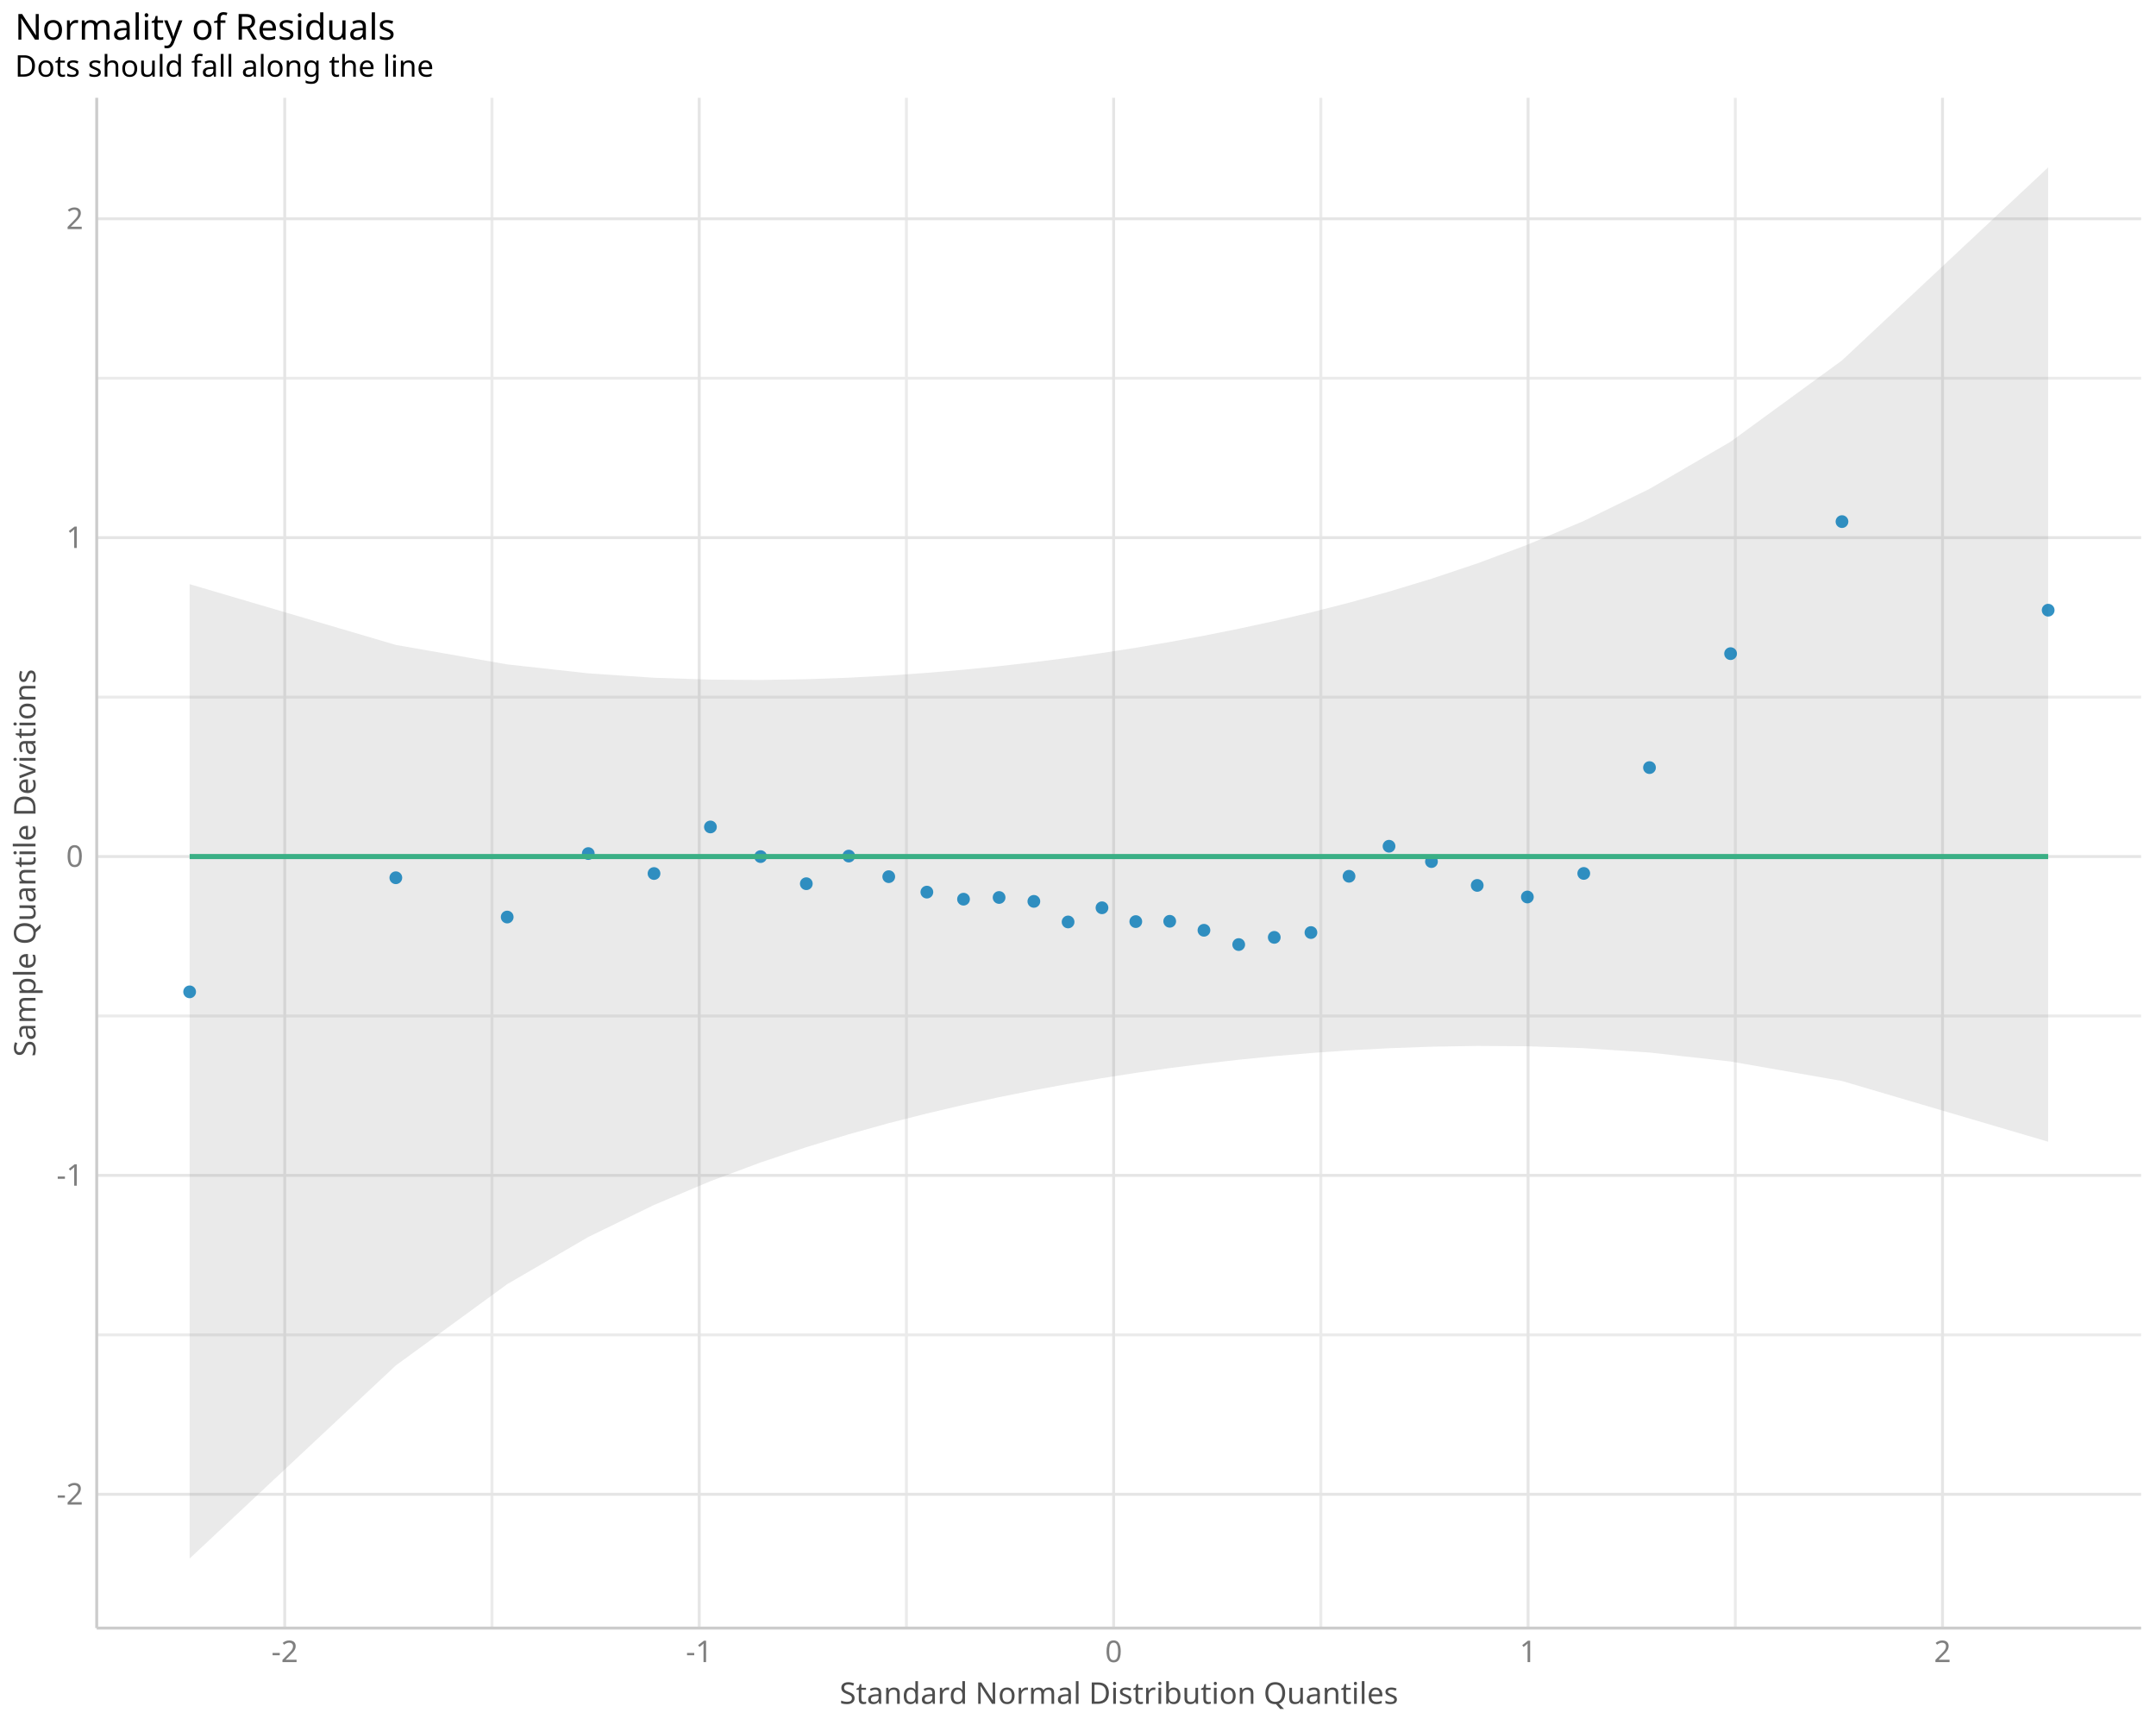
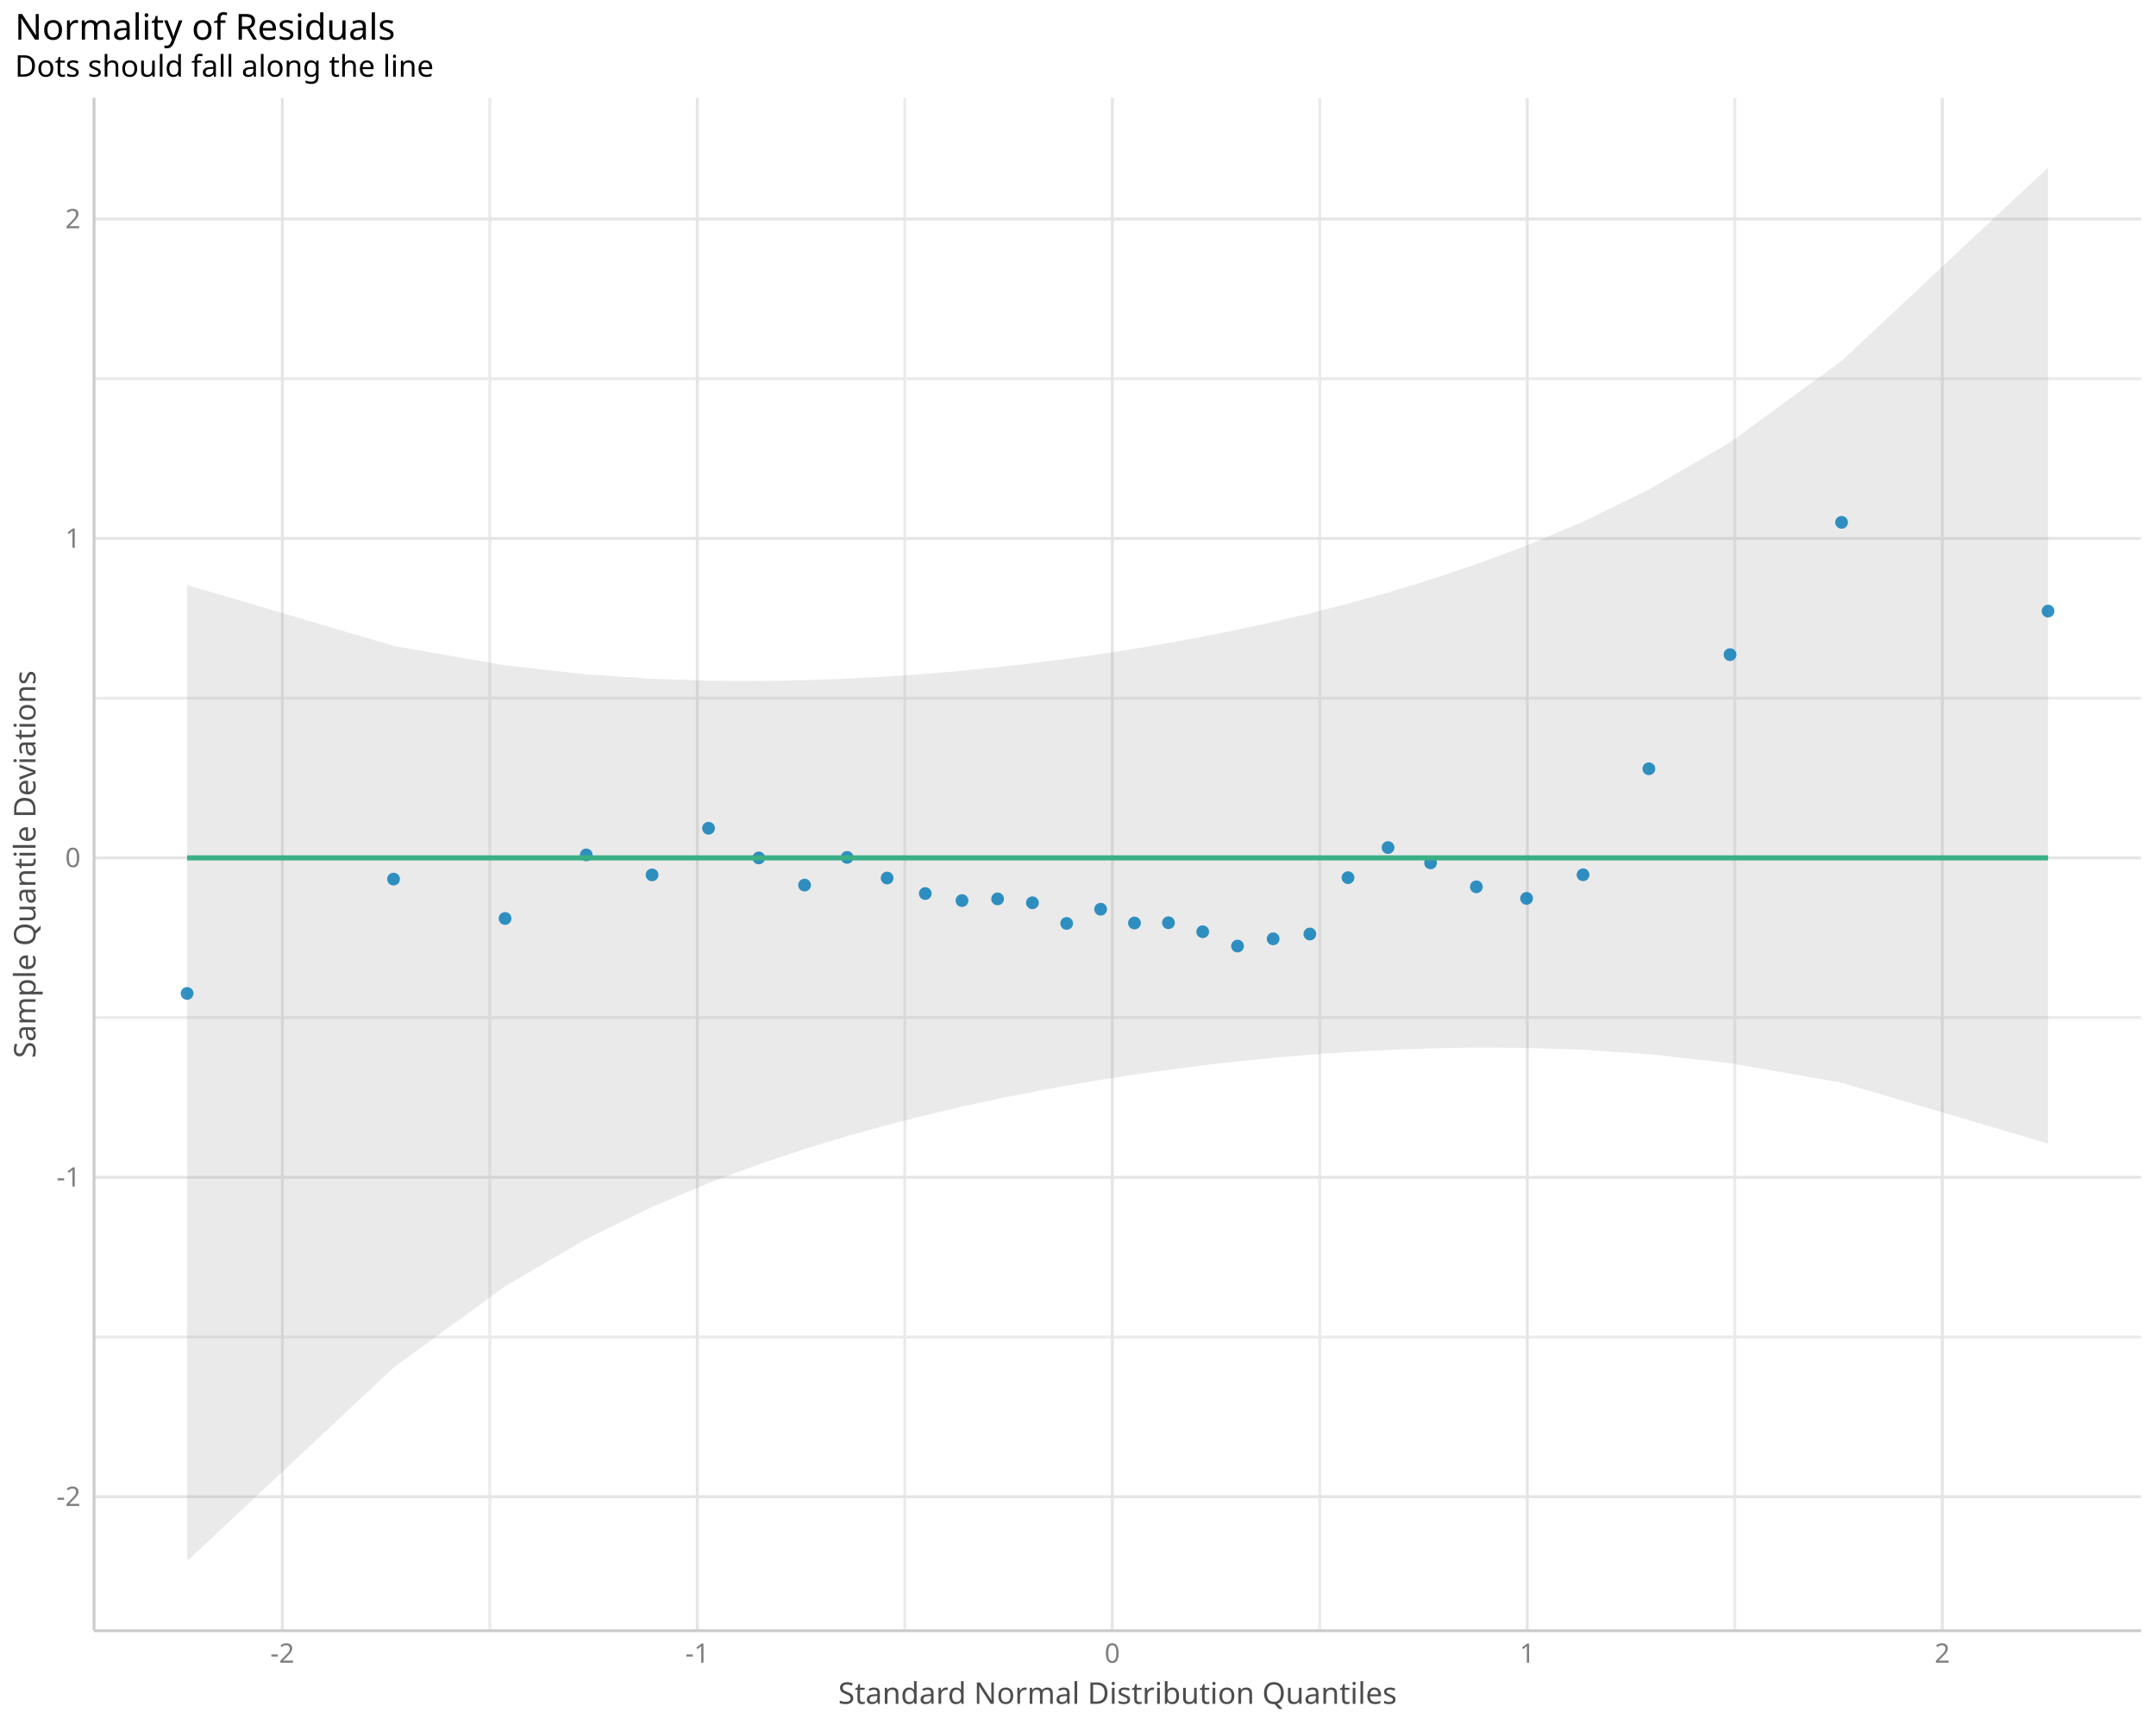
<svg xmlns="http://www.w3.org/2000/svg" class="svglite" data-engine-version="2.0" width="720.00pt" height="576.00pt" viewBox="0 0 720.00 576.00">
  <defs>
    <style type="text/css">
    .svglite line, .svglite polyline, .svglite polygon, .svglite path, .svglite rect, .svglite circle {
      fill: none;
      stroke: #000000;
      stroke-linecap: round;
      stroke-linejoin: round;
      stroke-miterlimit: 10.00;
    }
  </style>
  </defs>
  <rect width="100%" height="100%" style="stroke: none; fill: #FFFFFF;" />
  <defs>
    <clipPath id="cpMC4wMHw3MjAuMDB8MC4wMHw1NzYuMDA=">
      <rect x="0.00" y="0.00" width="720.00" height="576.00" />
    </clipPath>
  </defs>
  <g clip-path="url(#cpMC4wMHw3MjAuMDB8MC4wMHw1NzYuMDA=)">
-     <rect x="0.00" y="0.00" width="720.00" height="576.00" style="stroke-width: 0.97; stroke: #FFFFFF; fill: #FFFFFF;" />
+     <rect x="0" y="0.00" width="720.00" height="576.00" style="stroke-width: 0.97; stroke: #FFFFFF; fill: #FFFFFF;" />
  </g>
  <defs>
-     <clipPath id="cpMzIuMzB8NzE1LjAyfDMyLjY2fDU0My42NA==">
-       <rect x="32.30" y="32.66" width="682.72" height="510.98" />
+     <clipPath id="cpMzEuNDF8NzE1LjAyfDMyLjY2fDU0NC41Mw==">
+       <rect x="31.41" y="32.66" width="683.61" height="511.87" />
    </clipPath>
  </defs>
-   <g clip-path="url(#cpMzIuMzB8NzE1LjAyfDMyLjY2fDU0My42NA==)">
-     <rect x="32.30" y="32.66" width="682.72" height="510.98" style="stroke-width: 0.97; stroke: none; fill: #FFFFFF;" />
-     <polyline points="32.30,445.72 715.02,445.72 " style="stroke-width: 0.97; stroke: #EBEBEB; stroke-linecap: butt;" />
-     <polyline points="32.30,339.24 715.02,339.24 " style="stroke-width: 0.97; stroke: #EBEBEB; stroke-linecap: butt;" />
-     <polyline points="32.30,232.77 715.02,232.77 " style="stroke-width: 0.97; stroke: #EBEBEB; stroke-linecap: butt;" />
-     <polyline points="32.30,126.30 715.02,126.30 " style="stroke-width: 0.97; stroke: #EBEBEB; stroke-linecap: butt;" />
-     <polyline points="164.29,543.64 164.29,32.66 " style="stroke-width: 0.97; stroke: #EBEBEB; stroke-linecap: butt;" />
-     <polyline points="302.70,543.64 302.70,32.66 " style="stroke-width: 0.97; stroke: #EBEBEB; stroke-linecap: butt;" />
-     <polyline points="441.10,543.64 441.10,32.66 " style="stroke-width: 0.97; stroke: #EBEBEB; stroke-linecap: butt;" />
-     <polyline points="579.51,543.64 579.51,32.66 " style="stroke-width: 0.97; stroke: #EBEBEB; stroke-linecap: butt;" />
-     <polyline points="32.30,498.96 715.02,498.96 " style="stroke-width: 0.97; stroke: #E5E5E5; stroke-linecap: butt;" />
-     <polyline points="32.30,392.48 715.02,392.48 " style="stroke-width: 0.97; stroke: #E5E5E5; stroke-linecap: butt;" />
-     <polyline points="32.30,286.01 715.02,286.01 " style="stroke-width: 0.97; stroke: #E5E5E5; stroke-linecap: butt;" />
-     <polyline points="32.30,179.53 715.02,179.53 " style="stroke-width: 0.97; stroke: #E5E5E5; stroke-linecap: butt;" />
-     <polyline points="32.30,73.06 715.02,73.06 " style="stroke-width: 0.97; stroke: #E5E5E5; stroke-linecap: butt;" />
-     <polyline points="95.09,543.64 95.09,32.66 " style="stroke-width: 0.97; stroke: #E5E5E5; stroke-linecap: butt;" />
-     <polyline points="233.50,543.64 233.50,32.66 " style="stroke-width: 0.97; stroke: #E5E5E5; stroke-linecap: butt;" />
-     <polyline points="371.90,543.64 371.90,32.66 " style="stroke-width: 0.97; stroke: #E5E5E5; stroke-linecap: butt;" />
-     <polyline points="510.31,543.64 510.31,32.66 " style="stroke-width: 0.97; stroke: #E5E5E5; stroke-linecap: butt;" />
-     <polyline points="648.71,543.64 648.71,32.66 " style="stroke-width: 0.97; stroke: #E5E5E5; stroke-linecap: butt;" />
-     <polygon points="63.33,195.06 132.19,215.35 169.38,221.85 196.46,224.84 218.41,226.31 237.25,226.94 254.00,227.05 269.27,226.80 283.45,226.29 296.80,225.57 309.53,224.67 321.77,223.63 333.65,222.44 345.26,221.11 356.69,219.65 368.01,218.05 379.30,216.29 390.63,214.37 402.06,212.26 413.67,209.94 425.54,207.37 437.79,204.50 450.51,201.25 463.87,197.55 478.04,193.25 493.32,188.14 510.07,181.89 528.90,173.95 550.85,163.25 577.93,147.49 615.13,120.36 683.99,55.89 683.99,381.24 615.13,360.95 577.93,354.45 550.85,351.45 528.90,349.99 510.07,349.36 493.32,349.25 478.04,349.50 463.87,350.01 450.51,350.73 437.79,351.62 425.54,352.67 413.67,353.86 402.06,355.19 390.63,356.65 379.30,358.25 368.01,360.01 356.69,361.93 345.26,364.04 333.65,366.36 321.77,368.93 309.53,371.80 296.80,375.04 283.45,378.75 269.27,383.05 254.00,388.16 237.25,394.41 218.41,402.35 196.46,413.05 169.38,428.80 132.19,455.94 63.33,520.41 " style="stroke-width: 0.00; stroke: none; stroke-linecap: butt; fill: #999999; fill-opacity: 0.20;" />
-     <polyline points="63.33,195.06 132.19,215.35 169.38,221.85 196.46,224.84 218.41,226.31 237.25,226.94 254.00,227.05 269.27,226.80 283.45,226.29 296.80,225.57 309.53,224.67 321.77,223.63 333.65,222.44 345.26,221.11 356.69,219.65 368.01,218.05 379.30,216.29 390.63,214.37 402.06,212.26 413.67,209.94 425.54,207.37 437.79,204.50 450.51,201.25 463.87,197.55 478.04,193.25 493.32,188.14 510.07,181.89 528.90,173.95 550.85,163.25 577.93,147.49 615.13,120.36 683.99,55.89 " style="stroke-width: 0.21; stroke: none; stroke-linecap: butt;" />
-     <polyline points="683.99,381.24 615.13,360.95 577.93,354.45 550.85,351.45 528.90,349.99 510.07,349.36 493.32,349.25 478.04,349.50 463.87,350.01 450.51,350.73 437.79,351.62 425.54,352.67 413.67,353.86 402.06,355.19 390.63,356.65 379.30,358.25 368.01,360.01 356.69,361.93 345.26,364.04 333.65,366.36 321.77,368.93 309.53,371.80 296.80,375.04 283.45,378.75 269.27,383.05 254.00,388.16 237.25,394.41 218.41,402.35 196.46,413.05 169.38,428.80 132.19,455.94 63.33,520.41 " style="stroke-width: 0.21; stroke: none; stroke-linecap: butt;" />
-     <circle cx="63.33" cy="331.19" r="2.13" style="stroke-width: 0.00; stroke: none; fill: #0077B5; fill-opacity: 0.80;" />
-     <circle cx="132.19" cy="293.09" r="2.13" style="stroke-width: 0.00; stroke: none; fill: #0077B5; fill-opacity: 0.80;" />
-     <circle cx="169.38" cy="306.21" r="2.13" style="stroke-width: 0.00; stroke: none; fill: #0077B5; fill-opacity: 0.80;" />
-     <circle cx="196.46" cy="285.02" r="2.13" style="stroke-width: 0.00; stroke: none; fill: #0077B5; fill-opacity: 0.80;" />
-     <circle cx="218.41" cy="291.68" r="2.13" style="stroke-width: 0.00; stroke: none; fill: #0077B5; fill-opacity: 0.80;" />
-     <circle cx="237.25" cy="276.13" r="2.13" style="stroke-width: 0.00; stroke: none; fill: #0077B5; fill-opacity: 0.80;" />
-     <circle cx="254.00" cy="286.03" r="2.13" style="stroke-width: 0.00; stroke: none; fill: #0077B5; fill-opacity: 0.80;" />
-     <circle cx="269.27" cy="295.08" r="2.13" style="stroke-width: 0.00; stroke: none; fill: #0077B5; fill-opacity: 0.80;" />
-     <circle cx="283.45" cy="285.86" r="2.13" style="stroke-width: 0.00; stroke: none; fill: #0077B5; fill-opacity: 0.80;" />
-     <circle cx="296.80" cy="292.73" r="2.13" style="stroke-width: 0.00; stroke: none; fill: #0077B5; fill-opacity: 0.80;" />
-     <circle cx="309.53" cy="297.89" r="2.13" style="stroke-width: 0.00; stroke: none; fill: #0077B5; fill-opacity: 0.80;" />
-     <circle cx="321.77" cy="300.25" r="2.13" style="stroke-width: 0.00; stroke: none; fill: #0077B5; fill-opacity: 0.80;" />
-     <circle cx="333.65" cy="299.68" r="2.13" style="stroke-width: 0.00; stroke: none; fill: #0077B5; fill-opacity: 0.80;" />
-     <circle cx="345.26" cy="300.98" r="2.13" style="stroke-width: 0.00; stroke: none; fill: #0077B5; fill-opacity: 0.80;" />
-     <circle cx="356.69" cy="307.85" r="2.13" style="stroke-width: 0.00; stroke: none; fill: #0077B5; fill-opacity: 0.80;" />
-     <circle cx="368.01" cy="303.12" r="2.13" style="stroke-width: 0.00; stroke: none; fill: #0077B5; fill-opacity: 0.80;" />
-     <circle cx="379.30" cy="307.73" r="2.13" style="stroke-width: 0.00; stroke: none; fill: #0077B5; fill-opacity: 0.80;" />
-     <circle cx="390.63" cy="307.63" r="2.13" style="stroke-width: 0.00; stroke: none; fill: #0077B5; fill-opacity: 0.80;" />
-     <circle cx="402.06" cy="310.63" r="2.13" style="stroke-width: 0.00; stroke: none; fill: #0077B5; fill-opacity: 0.80;" />
-     <circle cx="413.67" cy="315.40" r="2.13" style="stroke-width: 0.00; stroke: none; fill: #0077B5; fill-opacity: 0.80;" />
-     <circle cx="425.54" cy="313.00" r="2.13" style="stroke-width: 0.00; stroke: none; fill: #0077B5; fill-opacity: 0.80;" />
-     <circle cx="437.79" cy="311.39" r="2.13" style="stroke-width: 0.00; stroke: none; fill: #0077B5; fill-opacity: 0.80;" />
-     <circle cx="450.51" cy="292.60" r="2.13" style="stroke-width: 0.00; stroke: none; fill: #0077B5; fill-opacity: 0.80;" />
-     <circle cx="463.87" cy="282.57" r="2.13" style="stroke-width: 0.00; stroke: none; fill: #0077B5; fill-opacity: 0.80;" />
-     <circle cx="478.04" cy="287.69" r="2.13" style="stroke-width: 0.00; stroke: none; fill: #0077B5; fill-opacity: 0.80;" />
-     <circle cx="493.32" cy="295.65" r="2.13" style="stroke-width: 0.00; stroke: none; fill: #0077B5; fill-opacity: 0.80;" />
-     <circle cx="510.07" cy="299.52" r="2.13" style="stroke-width: 0.00; stroke: none; fill: #0077B5; fill-opacity: 0.80;" />
-     <circle cx="528.90" cy="291.65" r="2.13" style="stroke-width: 0.00; stroke: none; fill: #0077B5; fill-opacity: 0.80;" />
-     <circle cx="550.85" cy="256.31" r="2.13" style="stroke-width: 0.00; stroke: none; fill: #0077B5; fill-opacity: 0.80;" />
-     <circle cx="577.93" cy="218.26" r="2.13" style="stroke-width: 0.00; stroke: none; fill: #0077B5; fill-opacity: 0.80;" />
-     <circle cx="615.13" cy="174.17" r="2.13" style="stroke-width: 0.00; stroke: none; fill: #0077B5; fill-opacity: 0.80;" />
-     <circle cx="683.99" cy="203.75" r="2.13" style="stroke-width: 0.00; stroke: none; fill: #0077B5; fill-opacity: 0.80;" />
-     <polyline points="63.33,286.01 683.99,286.01 " style="stroke-width: 1.71; stroke: #3AAF85; stroke-linecap: butt;" />
+   <g clip-path="url(#cpMzEuNDF8NzE1LjAyfDMyLjY2fDU0NC41Mw==)">
+     <rect x="31.41" y="32.66" width="683.61" height="511.87" style="stroke-width: 0.97; stroke: none; fill: #FFFFFF;" />
+     <polyline points="31.41,446.44 715.02,446.44 " style="stroke-width: 0.97; stroke: #EBEBEB; stroke-linecap: butt;" />
+     <polyline points="31.41,339.78 715.02,339.78 " style="stroke-width: 0.97; stroke: #EBEBEB; stroke-linecap: butt;" />
+     <polyline points="31.41,233.12 715.02,233.12 " style="stroke-width: 0.97; stroke: #EBEBEB; stroke-linecap: butt;" />
+     <polyline points="31.41,126.46 715.02,126.46 " style="stroke-width: 0.97; stroke: #EBEBEB; stroke-linecap: butt;" />
+     <polyline points="163.58,544.53 163.58,32.66 " style="stroke-width: 0.97; stroke: #EBEBEB; stroke-linecap: butt;" />
+     <polyline points="302.16,544.53 302.16,32.66 " style="stroke-width: 0.97; stroke: #EBEBEB; stroke-linecap: butt;" />
+     <polyline points="440.75,544.53 440.75,32.66 " style="stroke-width: 0.97; stroke: #EBEBEB; stroke-linecap: butt;" />
+     <polyline points="579.33,544.53 579.33,32.66 " style="stroke-width: 0.97; stroke: #EBEBEB; stroke-linecap: butt;" />
+     <polyline points="31.41,499.77 715.02,499.77 " style="stroke-width: 0.97; stroke: #E5E5E5; stroke-linecap: butt;" />
+     <polyline points="31.41,393.11 715.02,393.11 " style="stroke-width: 0.97; stroke: #E5E5E5; stroke-linecap: butt;" />
+     <polyline points="31.41,286.45 715.02,286.45 " style="stroke-width: 0.97; stroke: #E5E5E5; stroke-linecap: butt;" />
+     <polyline points="31.41,179.79 715.02,179.79 " style="stroke-width: 0.97; stroke: #E5E5E5; stroke-linecap: butt;" />
+     <polyline points="31.41,73.13 715.02,73.13 " style="stroke-width: 0.97; stroke: #E5E5E5; stroke-linecap: butt;" />
+     <polyline points="94.28,544.53 94.28,32.66 " style="stroke-width: 0.97; stroke: #E5E5E5; stroke-linecap: butt;" />
+     <polyline points="232.87,544.53 232.87,32.66 " style="stroke-width: 0.97; stroke: #E5E5E5; stroke-linecap: butt;" />
+     <polyline points="371.45,544.53 371.45,32.66 " style="stroke-width: 0.97; stroke: #E5E5E5; stroke-linecap: butt;" />
+     <polyline points="510.04,544.53 510.04,32.66 " style="stroke-width: 0.97; stroke: #E5E5E5; stroke-linecap: butt;" />
+     <polyline points="648.63,544.53 648.63,32.66 " style="stroke-width: 0.97; stroke: #E5E5E5; stroke-linecap: butt;" />
+     <polygon points="62.48,195.34 131.43,215.67 168.67,222.18 195.78,225.18 217.76,226.65 236.62,227.28 253.40,227.39 268.69,227.14 282.89,226.63 296.26,225.91 309.00,225.01 321.26,223.96 333.15,222.77 344.78,221.44 356.22,219.98 367.56,218.37 378.86,216.61 390.20,214.69 401.65,212.58 413.27,210.25 425.17,207.67 437.43,204.80 450.17,201.55 463.54,197.84 477.74,193.53 493.03,188.41 509.80,182.15 528.66,174.19 550.64,163.48 577.75,147.70 615.00,120.52 683.95,55.93 683.95,381.85 615.00,361.52 577.75,355.01 550.64,352.01 528.66,350.54 509.80,349.91 493.03,349.80 477.74,350.05 463.54,350.57 450.17,351.29 437.43,352.18 425.17,353.23 413.27,354.42 401.65,355.75 390.20,357.22 378.86,358.82 367.56,360.58 356.22,362.51 344.78,364.62 333.15,366.94 321.26,369.52 309.00,372.40 296.26,375.64 282.89,379.35 268.69,383.66 253.40,388.78 236.62,395.04 217.76,403.00 195.78,413.71 168.67,429.50 131.43,456.68 62.48,521.27 " style="stroke-width: 0.00; stroke: none; stroke-linecap: butt; fill: #999999; fill-opacity: 0.20;" />
+     <polyline points="62.48,195.34 131.43,215.67 168.67,222.18 195.78,225.18 217.76,226.65 236.62,227.28 253.40,227.39 268.69,227.14 282.89,226.63 296.26,225.91 309.00,225.01 321.26,223.96 333.15,222.77 344.78,221.44 356.22,219.98 367.56,218.37 378.86,216.61 390.20,214.69 401.65,212.58 413.27,210.25 425.17,207.67 437.43,204.80 450.17,201.55 463.54,197.84 477.74,193.53 493.03,188.41 509.80,182.15 528.66,174.19 550.64,163.48 577.75,147.70 615.00,120.52 683.95,55.93 " style="stroke-width: 0.21; stroke: none; stroke-linecap: butt;" />
+     <polyline points="683.95,381.85 615.00,361.52 577.75,355.01 550.64,352.01 528.66,350.54 509.80,349.91 493.03,349.80 477.74,350.05 463.54,350.57 450.17,351.29 437.43,352.18 425.17,353.23 413.27,354.42 401.65,355.75 390.20,357.22 378.86,358.82 367.56,360.58 356.22,362.51 344.78,364.62 333.15,366.94 321.26,369.52 309.00,372.40 296.26,375.64 282.89,379.35 268.69,383.66 253.40,388.78 236.62,395.04 217.76,403.00 195.78,413.71 168.67,429.50 131.43,456.68 62.48,521.27 " style="stroke-width: 0.21; stroke: none; stroke-linecap: butt;" />
+     <circle cx="62.48" cy="331.72" r="2.13" style="stroke-width: 0.00; stroke: none; fill: #0077B5; fill-opacity: 0.80;" />
+     <circle cx="131.43" cy="293.54" r="2.13" style="stroke-width: 0.00; stroke: none; fill: #0077B5; fill-opacity: 0.80;" />
+     <circle cx="168.67" cy="306.69" r="2.13" style="stroke-width: 0.00; stroke: none; fill: #0077B5; fill-opacity: 0.80;" />
+     <circle cx="195.78" cy="285.46" r="2.13" style="stroke-width: 0.00; stroke: none; fill: #0077B5; fill-opacity: 0.80;" />
+     <circle cx="217.76" cy="292.14" r="2.13" style="stroke-width: 0.00; stroke: none; fill: #0077B5; fill-opacity: 0.80;" />
+     <circle cx="236.62" cy="276.56" r="2.13" style="stroke-width: 0.00; stroke: none; fill: #0077B5; fill-opacity: 0.80;" />
+     <circle cx="253.40" cy="286.47" r="2.13" style="stroke-width: 0.00; stroke: none; fill: #0077B5; fill-opacity: 0.80;" />
+     <circle cx="268.69" cy="295.54" r="2.13" style="stroke-width: 0.00; stroke: none; fill: #0077B5; fill-opacity: 0.80;" />
+     <circle cx="282.89" cy="286.30" r="2.13" style="stroke-width: 0.00; stroke: none; fill: #0077B5; fill-opacity: 0.80;" />
+     <circle cx="296.26" cy="293.18" r="2.13" style="stroke-width: 0.00; stroke: none; fill: #0077B5; fill-opacity: 0.80;" />
+     <circle cx="309.00" cy="298.36" r="2.13" style="stroke-width: 0.00; stroke: none; fill: #0077B5; fill-opacity: 0.80;" />
+     <circle cx="321.26" cy="300.72" r="2.13" style="stroke-width: 0.00; stroke: none; fill: #0077B5; fill-opacity: 0.80;" />
+     <circle cx="333.15" cy="300.15" r="2.13" style="stroke-width: 0.00; stroke: none; fill: #0077B5; fill-opacity: 0.80;" />
+     <circle cx="344.78" cy="301.45" r="2.13" style="stroke-width: 0.00; stroke: none; fill: #0077B5; fill-opacity: 0.80;" />
+     <circle cx="356.22" cy="308.34" r="2.13" style="stroke-width: 0.00; stroke: none; fill: #0077B5; fill-opacity: 0.80;" />
+     <circle cx="367.56" cy="303.60" r="2.13" style="stroke-width: 0.00; stroke: none; fill: #0077B5; fill-opacity: 0.80;" />
+     <circle cx="378.86" cy="308.21" r="2.13" style="stroke-width: 0.00; stroke: none; fill: #0077B5; fill-opacity: 0.80;" />
+     <circle cx="390.20" cy="308.11" r="2.13" style="stroke-width: 0.00; stroke: none; fill: #0077B5; fill-opacity: 0.80;" />
+     <circle cx="401.65" cy="311.12" r="2.13" style="stroke-width: 0.00; stroke: none; fill: #0077B5; fill-opacity: 0.80;" />
+     <circle cx="413.27" cy="315.90" r="2.13" style="stroke-width: 0.00; stroke: none; fill: #0077B5; fill-opacity: 0.80;" />
+     <circle cx="425.17" cy="313.49" r="2.13" style="stroke-width: 0.00; stroke: none; fill: #0077B5; fill-opacity: 0.80;" />
+     <circle cx="437.43" cy="311.88" r="2.13" style="stroke-width: 0.00; stroke: none; fill: #0077B5; fill-opacity: 0.80;" />
+     <circle cx="450.17" cy="293.06" r="2.13" style="stroke-width: 0.00; stroke: none; fill: #0077B5; fill-opacity: 0.80;" />
+     <circle cx="463.54" cy="283.01" r="2.13" style="stroke-width: 0.00; stroke: none; fill: #0077B5; fill-opacity: 0.80;" />
+     <circle cx="477.74" cy="288.13" r="2.13" style="stroke-width: 0.00; stroke: none; fill: #0077B5; fill-opacity: 0.80;" />
+     <circle cx="493.03" cy="296.12" r="2.13" style="stroke-width: 0.00; stroke: none; fill: #0077B5; fill-opacity: 0.80;" />
+     <circle cx="509.80" cy="299.98" r="2.13" style="stroke-width: 0.00; stroke: none; fill: #0077B5; fill-opacity: 0.80;" />
+     <circle cx="528.66" cy="292.10" r="2.13" style="stroke-width: 0.00; stroke: none; fill: #0077B5; fill-opacity: 0.80;" />
+     <circle cx="550.64" cy="256.70" r="2.13" style="stroke-width: 0.00; stroke: none; fill: #0077B5; fill-opacity: 0.80;" />
+     <circle cx="577.75" cy="218.59" r="2.13" style="stroke-width: 0.00; stroke: none; fill: #0077B5; fill-opacity: 0.80;" />
+     <circle cx="615.00" cy="174.42" r="2.13" style="stroke-width: 0.00; stroke: none; fill: #0077B5; fill-opacity: 0.80;" />
+     <circle cx="683.95" cy="204.05" r="2.13" style="stroke-width: 0.00; stroke: none; fill: #0077B5; fill-opacity: 0.80;" />
+     <polyline points="62.48,286.45 683.95,286.45 " style="stroke-width: 1.71; stroke: #3AAF85; stroke-linecap: butt;" />
  </g>
  <g clip-path="url(#cpMC4wMHw3MjAuMDB8MC4wMHw1NzYuMDA=)">
-     <polyline points="32.30,543.64 32.30,32.66 " style="stroke-width: 0.97; stroke: #CCCCCC; stroke-linecap: butt;" />
-     <text x="27.81" y="502.40" text-anchor="end" style="font-size: 10.00px; fill: #7F7F7F; font-family: sans;" textLength="8.89px" lengthAdjust="spacingAndGlyphs">-2</text>
-     <text x="27.81" y="395.92" text-anchor="end" style="font-size: 10.00px; fill: #7F7F7F; font-family: sans;" textLength="8.89px" lengthAdjust="spacingAndGlyphs">-1</text>
-     <text x="27.81" y="289.45" text-anchor="end" style="font-size: 10.00px; fill: #7F7F7F; font-family: sans;" textLength="5.56px" lengthAdjust="spacingAndGlyphs">0</text>
-     <text x="27.81" y="182.97" text-anchor="end" style="font-size: 10.00px; fill: #7F7F7F; font-family: sans;" textLength="5.56px" lengthAdjust="spacingAndGlyphs">1</text>
-     <text x="27.81" y="76.50" text-anchor="end" style="font-size: 10.00px; fill: #7F7F7F; font-family: sans;" textLength="5.56px" lengthAdjust="spacingAndGlyphs">2</text>
-     <polyline points="32.30,543.64 715.02,543.64 " style="stroke-width: 0.97; stroke: #CCCCCC; stroke-linecap: butt;" />
-     <text x="95.09" y="555.00" text-anchor="middle" style="font-size: 10.00px; fill: #7F7F7F; font-family: sans;" textLength="8.89px" lengthAdjust="spacingAndGlyphs">-2</text>
-     <text x="233.50" y="555.00" text-anchor="middle" style="font-size: 10.00px; fill: #7F7F7F; font-family: sans;" textLength="8.89px" lengthAdjust="spacingAndGlyphs">-1</text>
-     <text x="371.90" y="555.00" text-anchor="middle" style="font-size: 10.00px; fill: #7F7F7F; font-family: sans;" textLength="5.56px" lengthAdjust="spacingAndGlyphs">0</text>
-     <text x="510.31" y="555.00" text-anchor="middle" style="font-size: 10.00px; fill: #7F7F7F; font-family: sans;" textLength="5.56px" lengthAdjust="spacingAndGlyphs">1</text>
-     <text x="648.71" y="555.00" text-anchor="middle" style="font-size: 10.00px; fill: #7F7F7F; font-family: sans;" textLength="5.56px" lengthAdjust="spacingAndGlyphs">2</text>
-     <text x="373.66" y="568.94" text-anchor="middle" style="font-size: 10.00px; fill: #4D4D4D; font-family: sans;" textLength="173.43px" lengthAdjust="spacingAndGlyphs">Standard Normal Distribution Quantiles</text>
-     <text transform="translate(11.86,288.15) rotate(-90)" text-anchor="middle" style="font-size: 10.00px; fill: #4D4D4D; font-family: sans;" textLength="123.41px" lengthAdjust="spacingAndGlyphs">Sample Quantile Deviations</text>
+     <polyline points="31.41,544.53 31.41,32.66 " style="stroke-width: 0.97; stroke: #CCCCCC; stroke-linecap: butt;" />
+     <text x="26.92" y="502.87" text-anchor="end" style="font-size: 9.00px; fill: #7F7F7F; font-family: sans;" textLength="8.00px" lengthAdjust="spacingAndGlyphs">-2</text>
+     <text x="26.92" y="396.21" text-anchor="end" style="font-size: 9.00px; fill: #7F7F7F; font-family: sans;" textLength="8.00px" lengthAdjust="spacingAndGlyphs">-1</text>
+     <text x="26.92" y="289.55" text-anchor="end" style="font-size: 9.00px; fill: #7F7F7F; font-family: sans;" textLength="5.01px" lengthAdjust="spacingAndGlyphs">0</text>
+     <text x="26.92" y="182.89" text-anchor="end" style="font-size: 9.00px; fill: #7F7F7F; font-family: sans;" textLength="5.01px" lengthAdjust="spacingAndGlyphs">1</text>
+     <text x="26.92" y="76.23" text-anchor="end" style="font-size: 9.00px; fill: #7F7F7F; font-family: sans;" textLength="5.01px" lengthAdjust="spacingAndGlyphs">2</text>
+     <polyline points="31.41,544.53 715.02,544.53 " style="stroke-width: 0.97; stroke: #CCCCCC; stroke-linecap: butt;" />
+     <text x="94.28" y="555.21" text-anchor="middle" style="font-size: 9.00px; fill: #7F7F7F; font-family: sans;" textLength="8.00px" lengthAdjust="spacingAndGlyphs">-2</text>
+     <text x="232.87" y="555.21" text-anchor="middle" style="font-size: 9.00px; fill: #7F7F7F; font-family: sans;" textLength="8.00px" lengthAdjust="spacingAndGlyphs">-1</text>
+     <text x="371.45" y="555.21" text-anchor="middle" style="font-size: 9.00px; fill: #7F7F7F; font-family: sans;" textLength="5.01px" lengthAdjust="spacingAndGlyphs">0</text>
+     <text x="510.04" y="555.21" text-anchor="middle" style="font-size: 9.00px; fill: #7F7F7F; font-family: sans;" textLength="5.01px" lengthAdjust="spacingAndGlyphs">1</text>
+     <text x="648.63" y="555.21" text-anchor="middle" style="font-size: 9.00px; fill: #7F7F7F; font-family: sans;" textLength="5.01px" lengthAdjust="spacingAndGlyphs">2</text>
+     <text x="373.21" y="568.94" text-anchor="middle" style="font-size: 10.00px; fill: #4D4D4D; font-family: sans;" textLength="173.43px" lengthAdjust="spacingAndGlyphs">Standard Normal Distribution Quantiles</text>
+     <text transform="translate(11.86,288.60) rotate(-90)" text-anchor="middle" style="font-size: 10.00px; fill: #4D4D4D; font-family: sans;" textLength="123.41px" lengthAdjust="spacingAndGlyphs">Sample Quantile Deviations</text>
    <text x="4.98" y="25.60" style="font-size: 10.00px; font-family: sans;" textLength="130.64px" lengthAdjust="spacingAndGlyphs">Dots should fall along the line</text>
    <text x="4.98" y="13.24" style="font-size: 12.00px; font-family: sans;" textLength="120.06px" lengthAdjust="spacingAndGlyphs">Normality of Residuals</text>
  </g>
</svg>
